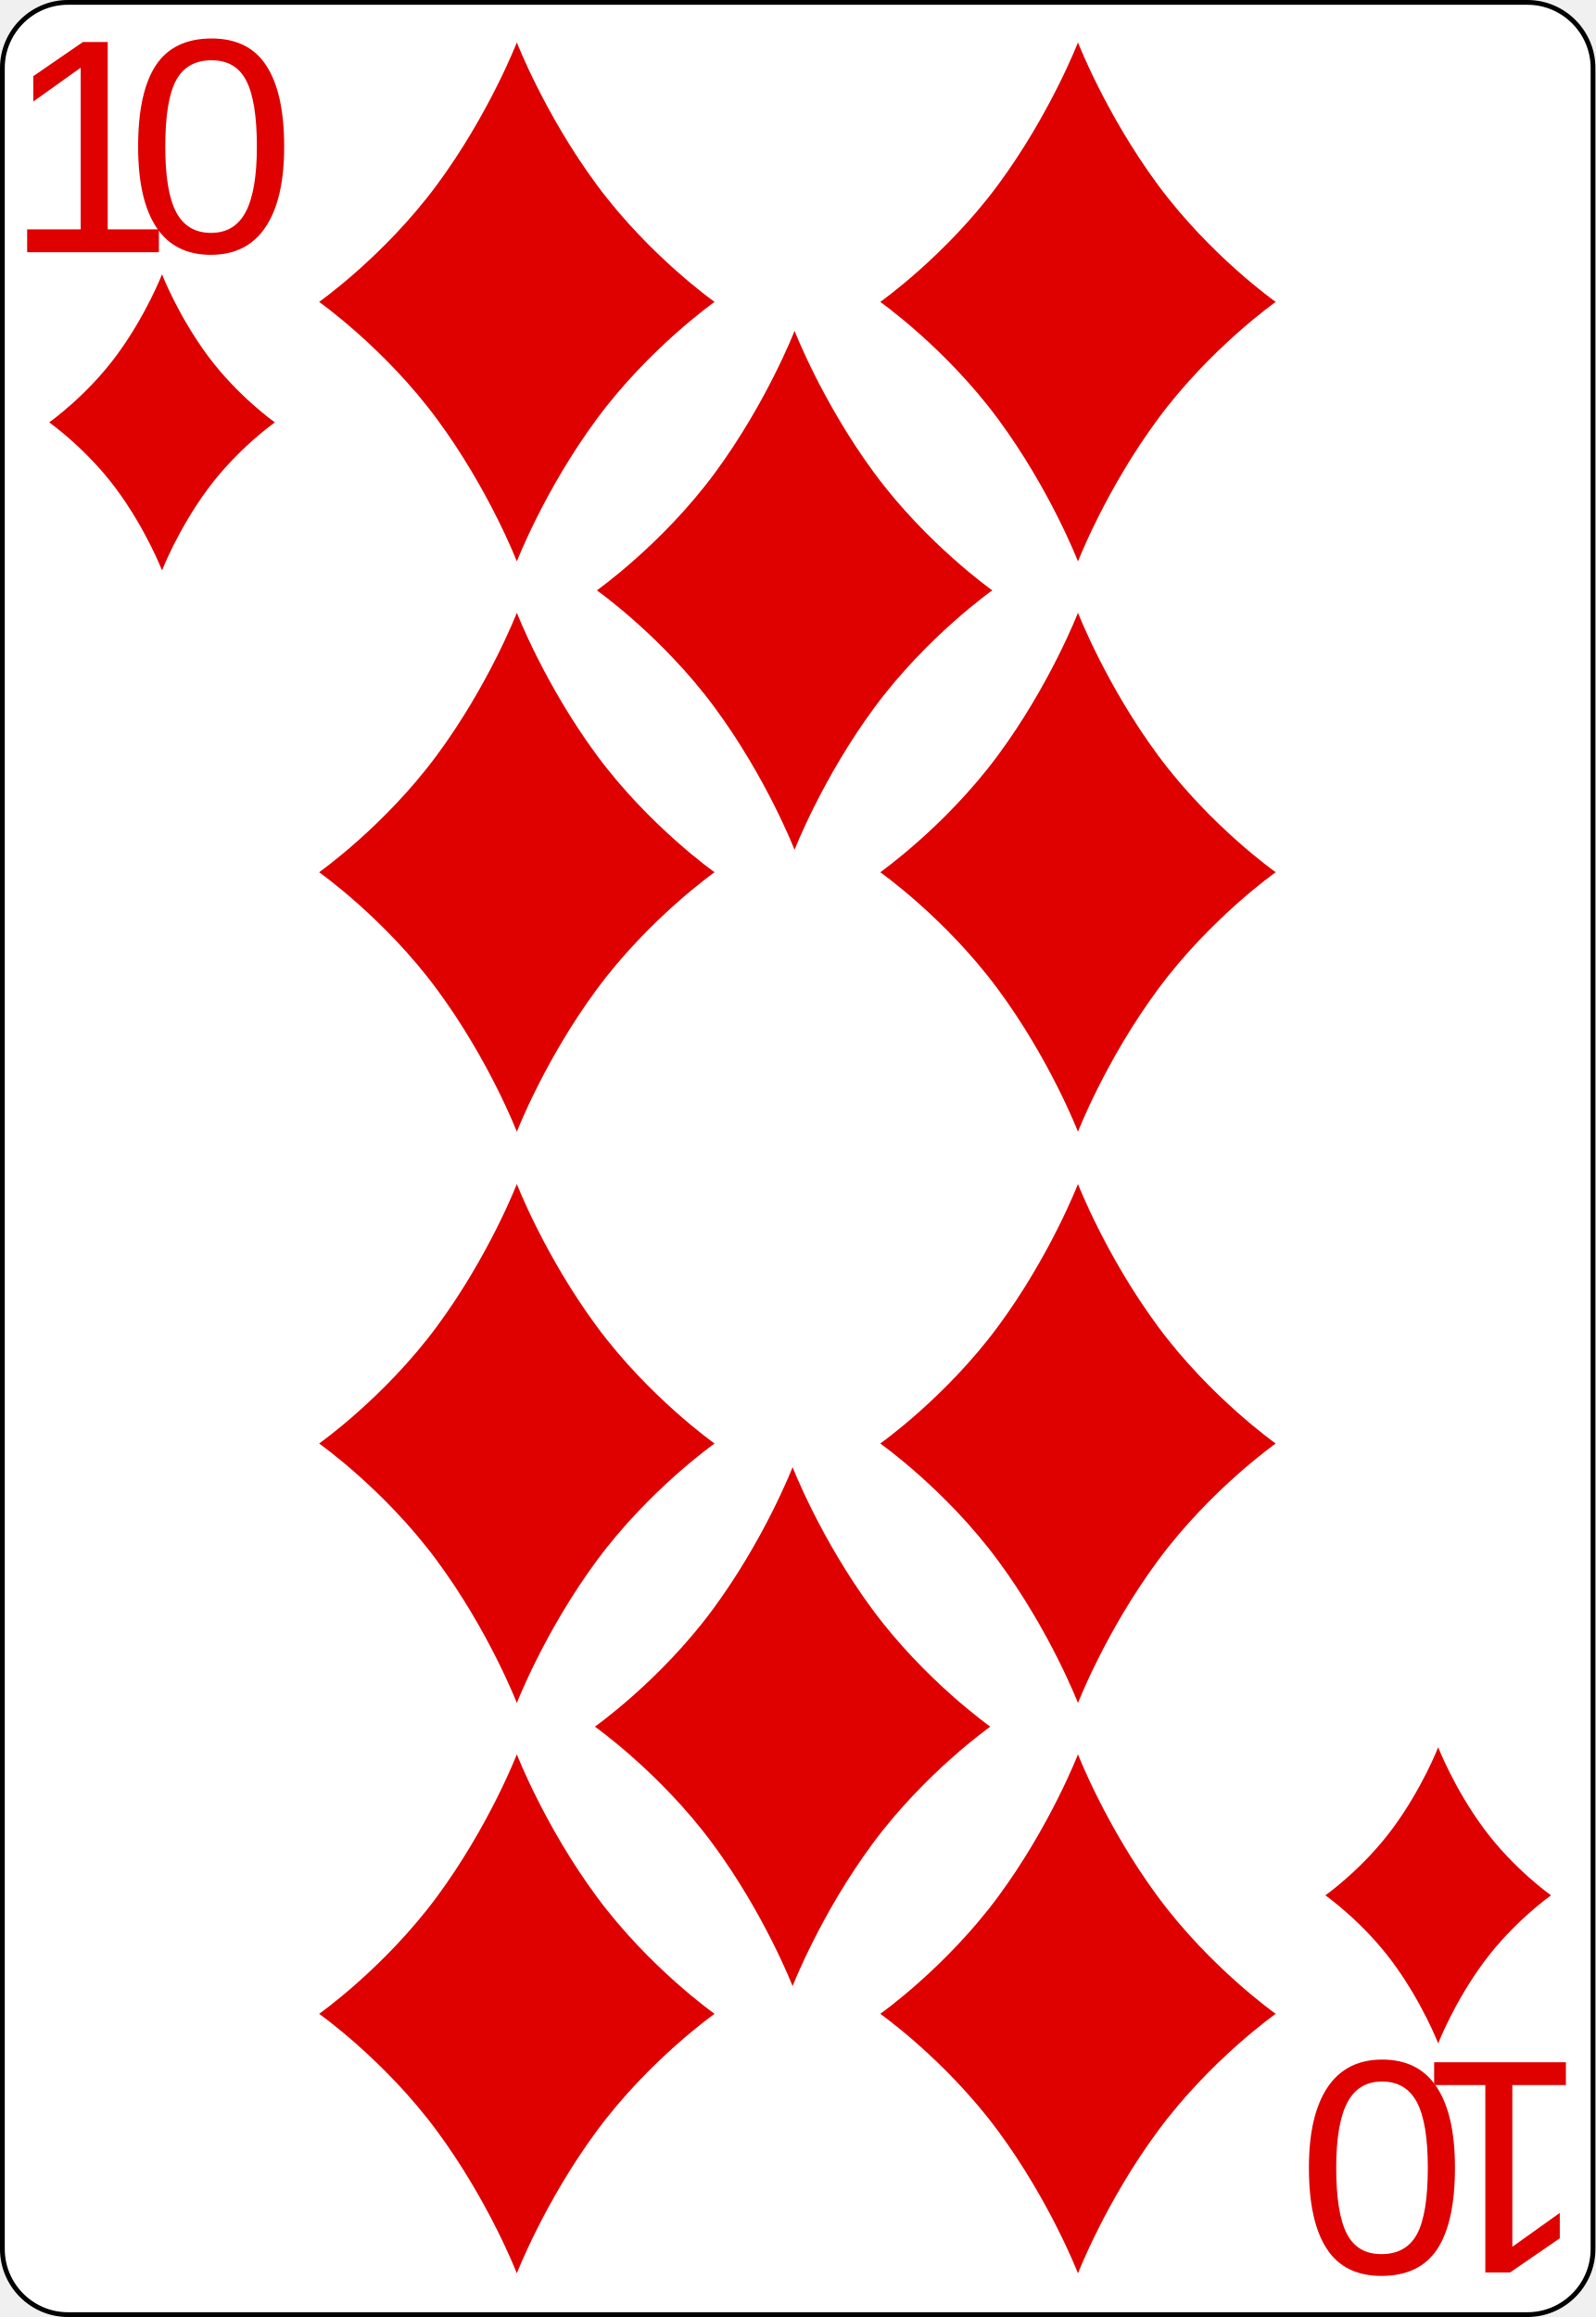
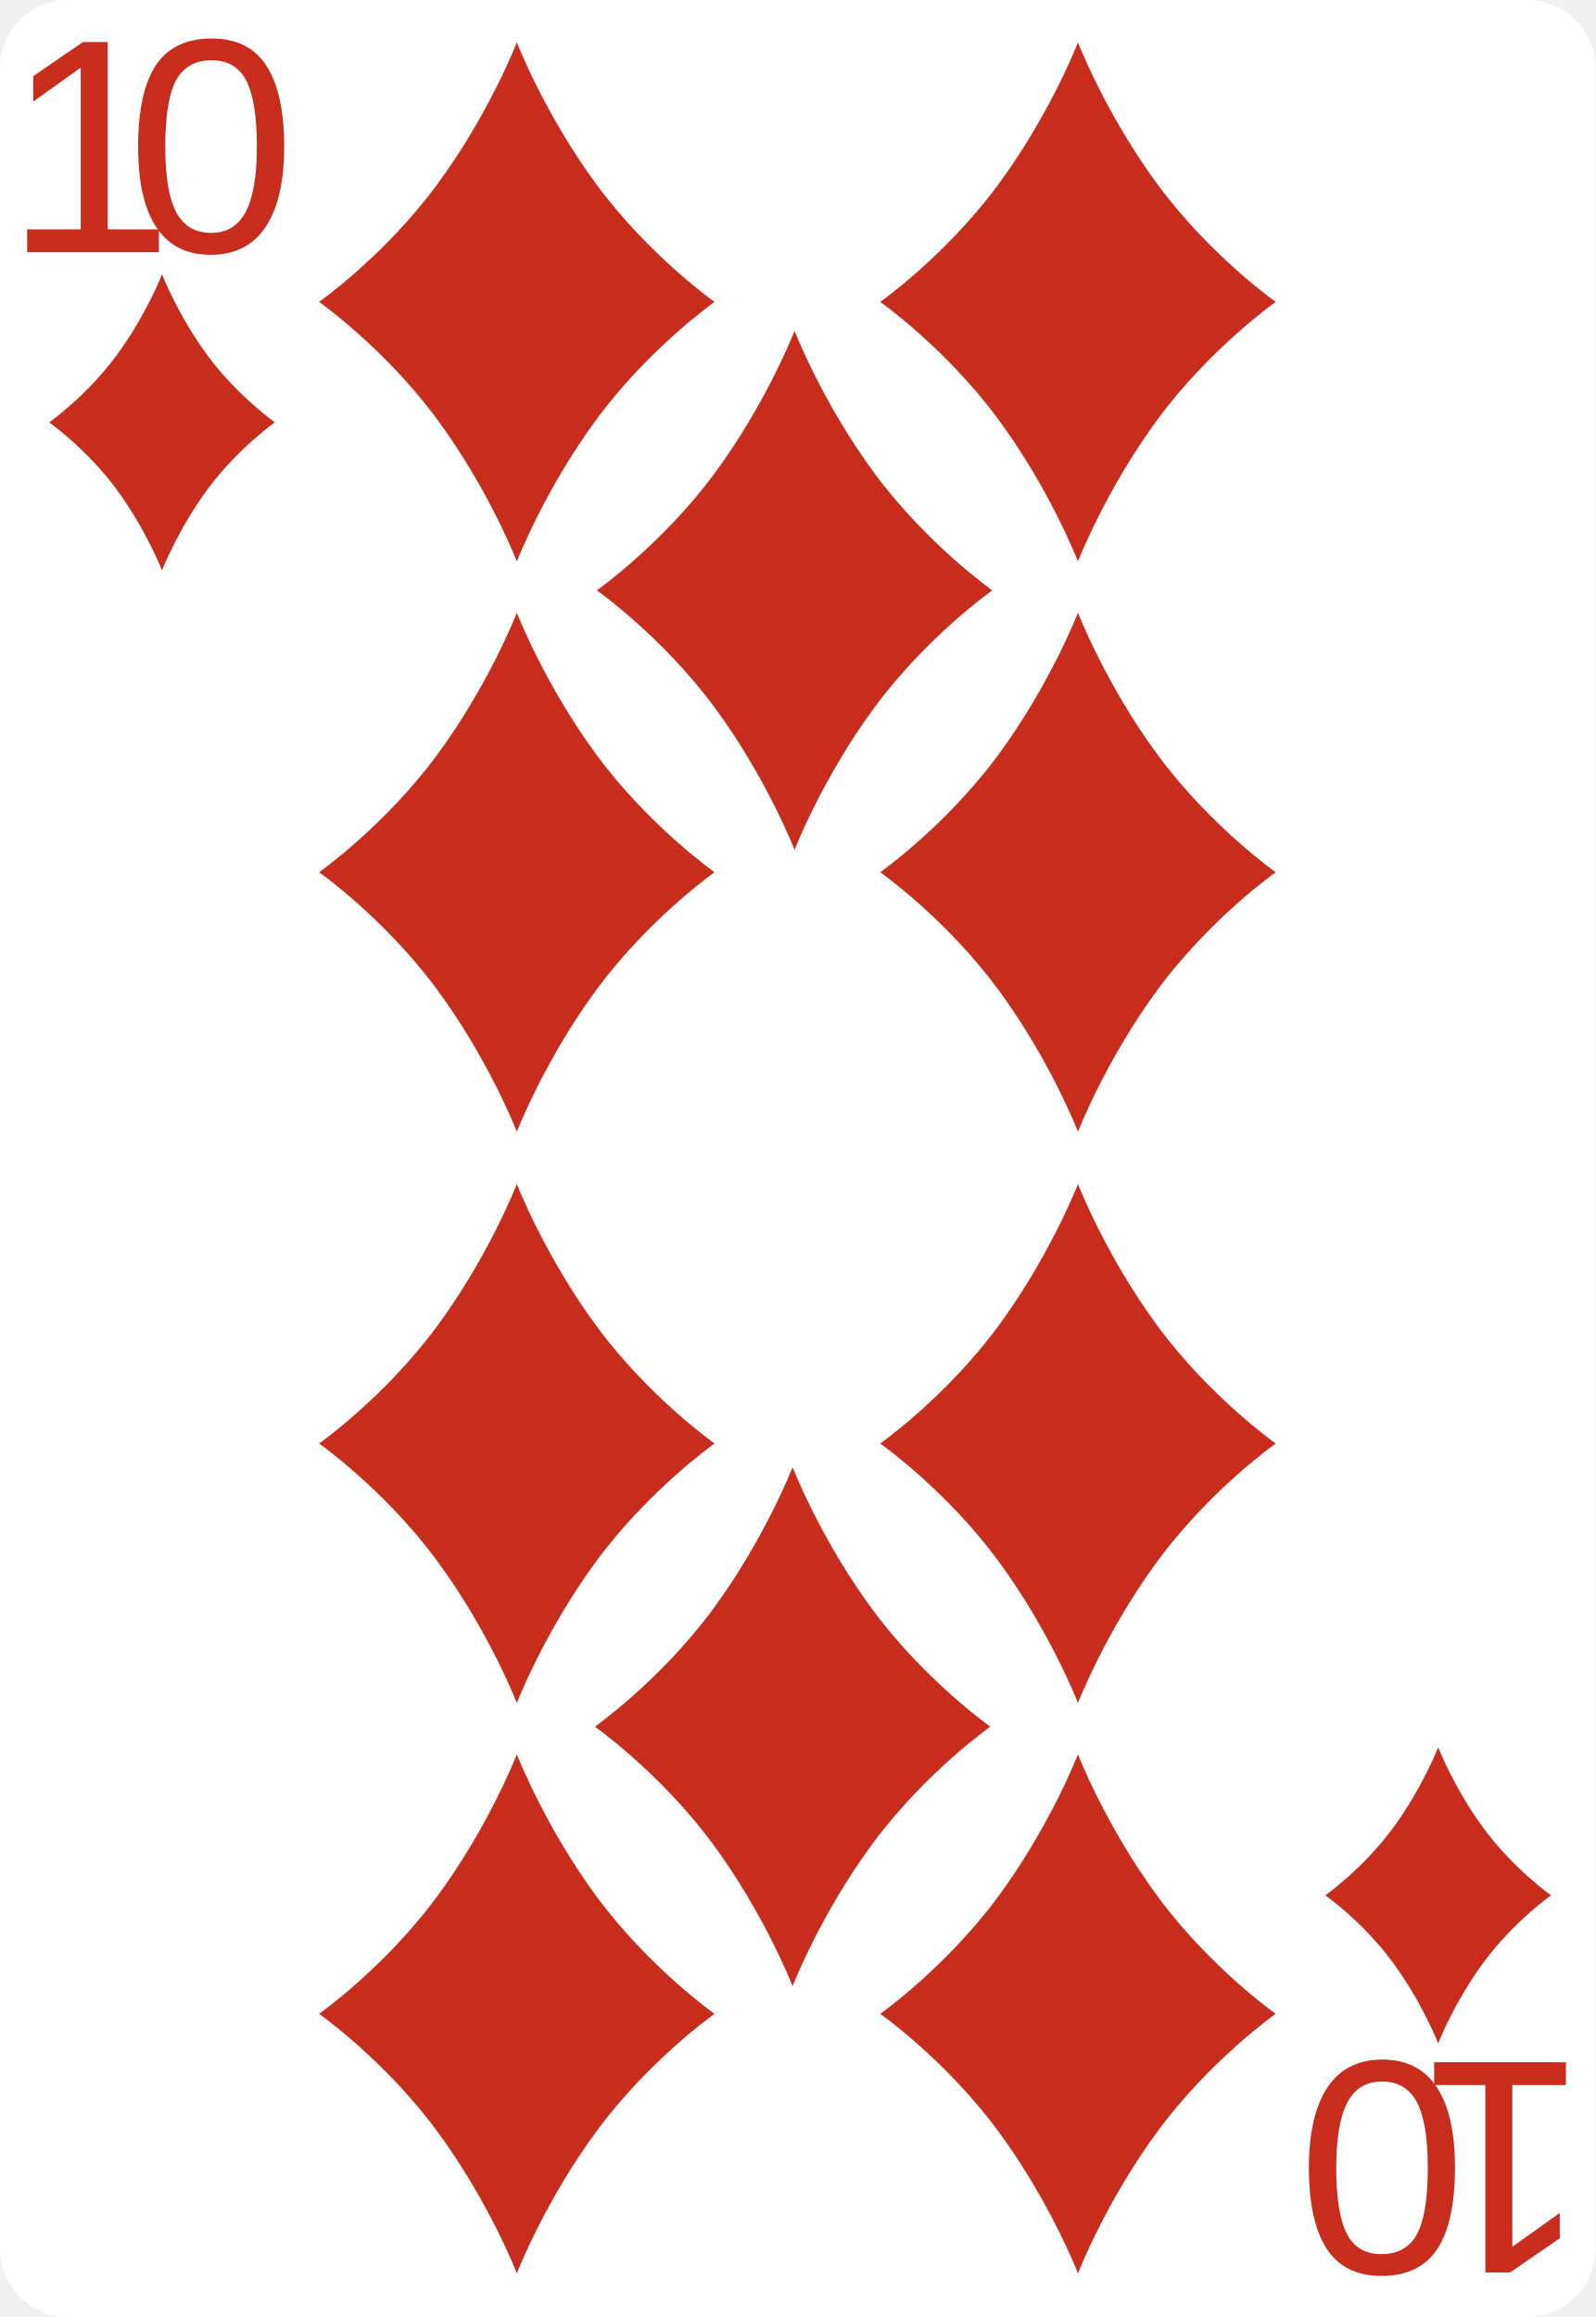
<svg xmlns="http://www.w3.org/2000/svg" xmlns:xlink="http://www.w3.org/1999/xlink" width="167.087pt" height="242.667pt" viewBox="0 0 167.087 242.667" xml:space="preserve" id="svg2" version="1.1">
  <defs id="defs41">
    <radialGradient xlink:href="#linearGradient3773" id="radialGradient3781" cx="-0.158" cy="-8.835" fx="-0.158" fy="-8.835" r="8" gradientTransform="matrix(-1.584269,-0.02349808,0.03071979,-2.477574,-0.2485638,-26.71351)" gradientUnits="userSpaceOnUse" />
    <linearGradient id="linearGradient3773">
-       <stop style="stop-color:#000000;stop-opacity:1;" offset="0" id="stop3775" />
-       <stop style="stop-color:#000000;stop-opacity:0.649;" offset="1" id="stop3777" />
+       <stop style="stop-color:#333333;stop-opacity:1;" offset="0" id="stop3775" />
+       <stop style="stop-color:#333333;stop-opacity:0.649;" offset="1" id="stop3777" />
    </linearGradient>
    <radialGradient xlink:href="#linearGradient3773" id="radialGradient3957" cx="-0.158" cy="-8.835" fx="-0.158" fy="-8.835" r="8" gradientTransform="matrix(-1.584269,-0.02349808,0.03071979,-2.477574,-0.2485638,-26.71351)" gradientUnits="userSpaceOnUse" />
    <linearGradient id="linearGradient3959">
-       <stop style="stop-color:#000000;stop-opacity:1;" offset="0" id="stop3961" />
-       <stop style="stop-color:#000000;stop-opacity:0.649;" offset="1" id="stop3963" />
+       <stop style="stop-color:#333333;stop-opacity:1;" offset="0" id="stop3961" />
+       <stop style="stop-color:#333333;stop-opacity:0.649;" offset="1" id="stop3963" />
    </linearGradient>
    <radialGradient r="81.903" fy="509.476" fx="168.025" cy="509.476" cx="168.025" gradientTransform="matrix(1.25656,-0.7774064,0.3366382,0.5361257,-221.2021,359.2426)" gradientUnits="userSpaceOnUse" id="radialGradient3975" xlink:href="#linearGradient3784-4" />
    <linearGradient id="linearGradient3784-4">
      <stop style="stop-color:#ffffff;stop-opacity:0.435;" offset="0" id="stop3786-8" />
-       <stop style="stop-color:#000000;stop-opacity:0;" offset="1" id="stop3788-6" />
+       <stop style="stop-color:#333333;stop-opacity:0;" offset="1" id="stop3788-6" />
    </linearGradient>
    <radialGradient xlink:href="#linearGradient3784-4-5" id="radialGradient3929" gradientUnits="userSpaceOnUse" gradientTransform="matrix(1.25656,-0.7774064,0.3366382,0.5361257,-221.2021,359.2426)" cx="168.025" cy="509.476" fx="168.025" fy="509.476" r="81.903" />
    <linearGradient id="linearGradient3784-4-5">
      <stop style="stop-color:#ffffff;stop-opacity:0.489;" offset="0" id="stop3786-8-0" />
-       <stop style="stop-color:#000000;stop-opacity:0;" offset="1" id="stop3788-6-3" />
+       <stop style="stop-color:#333333;stop-opacity:0;" offset="1" id="stop3788-6-3" />
    </linearGradient>
    <radialGradient xlink:href="#linearGradient3784-4-1" id="radialGradient3927" gradientUnits="userSpaceOnUse" gradientTransform="matrix(1.25656,-0.7774064,0.3366382,0.5361257,-221.2021,359.2426)" cx="168.025" cy="509.476" fx="168.025" fy="509.476" r="81.903" />
    <linearGradient id="linearGradient3784-4-1">
      <stop style="stop-color:#ffffff;stop-opacity:0.237;" offset="0" id="stop3786-8-03" />
-       <stop style="stop-color:#000000;stop-opacity:0;" offset="1" id="stop3788-6-6" />
+       <stop style="stop-color:#333333;stop-opacity:0;" offset="1" id="stop3788-6-6" />
    </linearGradient>
    <linearGradient id="linearGradient3768">
-       <stop style="stop-color:#df0000;stop-opacity:1;" offset="0" id="stop3770" />
-       <stop style="stop-color:#df0000;stop-opacity:0.672;" offset="1" id="stop3772" />
+       <stop style="stop-color:#C72C1C;stop-opacity:1;" offset="0" id="stop3770" />
+       <stop style="stop-color:#C72C1C;stop-opacity:0.672;" offset="1" id="stop3772" />
    </linearGradient>
    <linearGradient id="linearGradient3784-4-6">
      <stop style="stop-color:#ffffff;stop-opacity:0.313;" offset="0" id="stop3786-8-8" />
-       <stop style="stop-color:#000000;stop-opacity:0;" offset="1" id="stop3788-6-8" />
+       <stop style="stop-color:#333333;stop-opacity:0;" offset="1" id="stop3788-6-8" />
    </linearGradient>
    <radialGradient r="81.903" fy="492.632" fx="159.354" cy="492.632" cx="159.354" gradientTransform="matrix(1.089478,-0.715138,0.4464527,0.6562658,-244.9333,290.9185)" gradientUnits="userSpaceOnUse" id="radialGradient4013-8" xlink:href="#linearGradient3784-4-2" />
    <linearGradient id="linearGradient3784-4-2">
      <stop style="stop-color:#ffffff;stop-opacity:0.29;" offset="0" id="stop3786-8-1" />
-       <stop style="stop-color:#000000;stop-opacity:0;" offset="1" id="stop3788-6-5" />
+       <stop style="stop-color:#333333;stop-opacity:0;" offset="1" id="stop3788-6-5" />
    </linearGradient>
    <linearGradient id="linearGradient2984">
-       <stop style="stop-color:#df0000;stop-opacity:1;" offset="0" id="stop2986" />
-       <stop style="stop-color:#df0000;stop-opacity:0.641;" offset="1" id="stop2988" />
+       <stop style="stop-color:#C72C1C;stop-opacity:1;" offset="0" id="stop2986" />
+       <stop style="stop-color:#C72C1C;stop-opacity:0.641;" offset="1" id="stop2988" />
    </linearGradient>
    <linearGradient id="linearGradient3784-4-4">
      <stop style="stop-color:#ffffff;stop-opacity:0.435;" offset="0" id="stop3786-8-8-2" />
-       <stop style="stop-color:#000000;stop-opacity:0;" offset="1" id="stop3788-6-1" />
+       <stop style="stop-color:#333333;stop-opacity:0;" offset="1" id="stop3788-6-1" />
    </linearGradient>
    <radialGradient r="81.903" fy="511.223" fx="171.487" cy="511.223" cx="171.487" gradientTransform="matrix(1.152989,-0.6739155,0.3948202,0.6754904,-233.6326,270.4008)" gradientUnits="userSpaceOnUse" id="radialGradient3100" xlink:href="#linearGradient3784-4-4" />
    <radialGradient xlink:href="#linearGradient2984" id="radialGradient3137" gradientUnits="userSpaceOnUse" gradientTransform="matrix(-1.122416,0.00551393,-0.00908973,-1.85031,-0.0293938,-10.2277)" cx="1.6632675e-13" cy="-3.234" fx="1.6632675e-13" fy="-3.234" r="8" />
  </defs>
-   <g id="Layer_x0020_1" style="fill-rule:nonzero;clip-rule:nonzero;stroke:#000000;stroke-miterlimit:4;">
+   <g id="Layer_x0020_1" style="fill-rule:nonzero;clip-rule:nonzero;stroke:#FFFFFF;stroke-width:0;">
    <path style="fill:#FFFFFF;stroke-width:0.5;" d="M166.837,235.548c0,3.777-3.087,6.869-6.871,6.869H7.111c-3.775,0-6.861-3.092-6.861-6.869V7.12C0.25,3.343,3.336,0.25,7.111,0.25h152.855    c3.784,0,6.871,3.093,6.871,6.87v228.428z" id="path5" />
    <g style="stroke:none;" id="g7">
      <g id="g9">
				
			</g>
    </g>
    <g id="g15">
			
		</g>
    <g id="g19">
			
		</g>
    <g style="stroke:none;" id="g23">
      <g id="g25">
				
			</g>
    </g>
    <g style="stroke:none;" id="g31">
      <g id="g33">
				
			</g>
    </g>
  </g>
-   <text xml:space="preserve" style="font-size:32px;font-style:normal;font-weight:normal;line-height:125%;letter-spacing:0px;word-spacing:0px;fill:#df0000;fill-opacity:1;stroke:none;font-family:Bitstream Vera Sans" x="0.408" y="26.413" id="text3788">
-     <tspan id="tspan3790" x="0.408" y="26.413" style="font-style:normal;font-variant:normal;font-weight:normal;font-stretch:normal;fill:#df0000;fill-opacity:1;font-family:Arial;-inkscape-font-specification:Arial">1</tspan>
+   <text xml:space="preserve" style="font-size:32px;font-style:normal;font-weight:normal;line-height:125%;letter-spacing:0px;word-spacing:0px;fill:#C72C1C;fill-opacity:1;stroke:none;font-family:Bitstream Vera Sans" x="0.408" y="26.413" id="text3788">
+     <tspan id="tspan3790" x="0.408" y="26.413" style="font-style:normal;font-variant:normal;font-weight:normal;font-stretch:normal;fill:#C72C1C;fill-opacity:1;font-family:Arial;-inkscape-font-specification:Arial">1</tspan>
  </text>
  <g transform="matrix(1.476906,0,0,1.476906,16.9681,44.23616)" id="layer1-2-6">
-     <path style="fill:#df0000" id="dl-6" d="M 3.243,-4.725 C 1.126,-7.589 0,-10.5 0,-10.5 c 0,0 -1.126,2.911 -3.243,5.775 C -5.361,-1.862 -8,0 -8,0 -8,0 -5.361,1.861 -3.243,4.726 -1.126,7.589 0,10.5 0,10.5 0,10.5 1.126,7.589 3.243,4.726 5.361,1.861 8,0 8,0 8,0 5.361,-1.862 3.243,-4.725 z" />
+     <path style="fill:#C72C1C" id="dl-6" d="M 3.243,-4.725 C 1.126,-7.589 0,-10.5 0,-10.5 c 0,0 -1.126,2.911 -3.243,5.775 C -5.361,-1.862 -8,0 -8,0 -8,0 -5.361,1.861 -3.243,4.726 -1.126,7.589 0,10.5 0,10.5 0,10.5 1.126,7.589 3.243,4.726 5.361,1.861 8,0 8,0 8,0 5.361,-1.862 3.243,-4.725 z" />
  </g>
  <g transform="matrix(1.476906,0,0,1.476906,150.6209,198.5035)" id="layer1-2-6-4">
-     <path style="fill:#df0000" id="dl-6-9" d="M 3.243,-4.725 C 1.126,-7.589 0,-10.5 0,-10.5 c 0,0 -1.126,2.911 -3.243,5.775 C -5.361,-1.862 -8,0 -8,0 -8,0 -5.361,1.861 -3.243,4.726 -1.126,7.589 0,10.5 0,10.5 0,10.5 1.126,7.589 3.243,4.726 5.361,1.861 8,0 8,0 8,0 5.361,-1.862 3.243,-4.725 z" />
+     <path style="fill:#C72C1C" id="dl-6-9" d="M 3.243,-4.725 C 1.126,-7.589 0,-10.5 0,-10.5 c 0,0 -1.126,2.911 -3.243,5.775 C -5.361,-1.862 -8,0 -8,0 -8,0 -5.361,1.861 -3.243,4.726 -1.126,7.589 0,10.5 0,10.5 0,10.5 1.126,7.589 3.243,4.726 5.361,1.861 8,0 8,0 8,0 5.361,-1.862 3.243,-4.725 z" />
  </g>
  <g transform="matrix(2.588291,0,0,2.588291,54.12873,210.9147)" id="layer1-2-6-8-8">
-     <path style="fill:#df0000" id="dl-6-8-8" d="M 3.243,-4.725 C 1.126,-7.589 0,-10.5 0,-10.5 c 0,0 -1.126,2.911 -3.243,5.775 C -5.361,-1.862 -8,0 -8,0 -8,0 -5.361,1.861 -3.243,4.726 -1.126,7.589 0,10.5 0,10.5 0,10.5 1.126,7.589 3.243,4.726 5.361,1.861 8,0 8,0 8,0 5.361,-1.862 3.243,-4.725 z" />
+     <path style="fill:#C72C1C" id="dl-6-8-8" d="M 3.243,-4.725 C 1.126,-7.589 0,-10.5 0,-10.5 c 0,0 -1.126,2.911 -3.243,5.775 C -5.361,-1.862 -8,0 -8,0 -8,0 -5.361,1.861 -3.243,4.726 -1.126,7.589 0,10.5 0,10.5 0,10.5 1.126,7.589 3.243,4.726 5.361,1.861 8,0 8,0 8,0 5.361,-1.862 3.243,-4.725 z" />
  </g>
  <g transform="matrix(2.588291,0,0,2.588291,54.12873,31.61954)" id="layer1-2-6-8-2-4">
-     <path style="fill:#df0000" id="dl-6-8-6-3" d="M 3.243,-4.725 C 1.126,-7.589 0,-10.5 0,-10.5 c 0,0 -1.126,2.911 -3.243,5.775 C -5.361,-1.862 -8,0 -8,0 -8,0 -5.361,1.861 -3.243,4.726 -1.126,7.589 0,10.5 0,10.5 0,10.5 1.126,7.589 3.243,4.726 5.361,1.861 8,0 8,0 8,0 5.361,-1.862 3.243,-4.725 z" />
+     <path style="fill:#C72C1C" id="dl-6-8-6-3" d="M 3.243,-4.725 C 1.126,-7.589 0,-10.5 0,-10.5 c 0,0 -1.126,2.911 -3.243,5.775 C -5.361,-1.862 -8,0 -8,0 -8,0 -5.361,1.861 -3.243,4.726 -1.126,7.589 0,10.5 0,10.5 0,10.5 1.126,7.589 3.243,4.726 5.361,1.861 8,0 8,0 8,0 5.361,-1.862 3.243,-4.725 z" />
  </g>
  <g transform="matrix(2.588291,0,0,2.588291,54.12873,151.1827)" id="layer1-2-6-8-2-8-1">
-     <path style="fill:#df0000" id="dl-6-8-6-8-4" d="M 3.243,-4.725 C 1.126,-7.589 0,-10.5 0,-10.5 c 0,0 -1.126,2.911 -3.243,5.775 C -5.361,-1.862 -8,0 -8,0 -8,0 -5.361,1.861 -3.243,4.726 -1.126,7.589 0,10.5 0,10.5 0,10.5 1.126,7.589 3.243,4.726 5.361,1.861 8,0 8,0 8,0 5.361,-1.862 3.243,-4.725 z" />
+     <path style="fill:#C72C1C" id="dl-6-8-6-8-4" d="M 3.243,-4.725 C 1.126,-7.589 0,-10.5 0,-10.5 c 0,0 -1.126,2.911 -3.243,5.775 C -5.361,-1.862 -8,0 -8,0 -8,0 -5.361,1.861 -3.243,4.726 -1.126,7.589 0,10.5 0,10.5 0,10.5 1.126,7.589 3.243,4.726 5.361,1.861 8,0 8,0 8,0 5.361,-1.862 3.243,-4.725 z" />
  </g>
  <g transform="matrix(2.588291,0,0,2.588291,54.12873,91.35154)" id="layer1-2-6-8-2-8-1-4">
-     <path style="fill:#df0000" id="dl-6-8-6-8-4-9" d="M 3.243,-4.725 C 1.126,-7.589 0,-10.5 0,-10.5 c 0,0 -1.126,2.911 -3.243,5.775 C -5.361,-1.862 -8,0 -8,0 -8,0 -5.361,1.861 -3.243,4.726 -1.126,7.589 0,10.5 0,10.5 0,10.5 1.126,7.589 3.243,4.726 5.361,1.861 8,0 8,0 8,0 5.361,-1.862 3.243,-4.725 z" />
+     <path style="fill:#C72C1C" id="dl-6-8-6-8-4-9" d="M 3.243,-4.725 C 1.126,-7.589 0,-10.5 0,-10.5 c 0,0 -1.126,2.911 -3.243,5.775 C -5.361,-1.862 -8,0 -8,0 -8,0 -5.361,1.861 -3.243,4.726 -1.126,7.589 0,10.5 0,10.5 0,10.5 1.126,7.589 3.243,4.726 5.361,1.861 8,0 8,0 8,0 5.361,-1.862 3.243,-4.725 z" />
  </g>
  <g transform="matrix(2.588291,0,0,2.588291,112.8959,210.9147)" id="layer1-2-6-8-8-9">
-     <path style="fill:#df0000" id="dl-6-8-8-4" d="M 3.243,-4.725 C 1.126,-7.589 0,-10.5 0,-10.5 c 0,0 -1.126,2.911 -3.243,5.775 C -5.361,-1.862 -8,0 -8,0 -8,0 -5.361,1.861 -3.243,4.726 -1.126,7.589 0,10.5 0,10.5 0,10.5 1.126,7.589 3.243,4.726 5.361,1.861 8,0 8,0 8,0 5.361,-1.862 3.243,-4.725 z" />
+     <path style="fill:#C72C1C" id="dl-6-8-8-4" d="M 3.243,-4.725 C 1.126,-7.589 0,-10.5 0,-10.5 c 0,0 -1.126,2.911 -3.243,5.775 C -5.361,-1.862 -8,0 -8,0 -8,0 -5.361,1.861 -3.243,4.726 -1.126,7.589 0,10.5 0,10.5 0,10.5 1.126,7.589 3.243,4.726 5.361,1.861 8,0 8,0 8,0 5.361,-1.862 3.243,-4.725 z" />
  </g>
  <g transform="matrix(2.588291,0,0,2.588291,112.8959,31.61955)" id="layer1-2-6-8-2-4-9">
-     <path style="fill:#df0000" id="dl-6-8-6-3-0" d="M 3.243,-4.725 C 1.126,-7.589 0,-10.5 0,-10.5 c 0,0 -1.126,2.911 -3.243,5.775 C -5.361,-1.862 -8,0 -8,0 -8,0 -5.361,1.861 -3.243,4.726 -1.126,7.589 0,10.5 0,10.5 0,10.5 1.126,7.589 3.243,4.726 5.361,1.861 8,0 8,0 8,0 5.361,-1.862 3.243,-4.725 z" />
+     <path style="fill:#C72C1C" id="dl-6-8-6-3-0" d="M 3.243,-4.725 C 1.126,-7.589 0,-10.5 0,-10.5 c 0,0 -1.126,2.911 -3.243,5.775 C -5.361,-1.862 -8,0 -8,0 -8,0 -5.361,1.861 -3.243,4.726 -1.126,7.589 0,10.5 0,10.5 0,10.5 1.126,7.589 3.243,4.726 5.361,1.861 8,0 8,0 8,0 5.361,-1.862 3.243,-4.725 z" />
  </g>
  <g transform="matrix(2.588291,0,0,2.588291,112.8959,151.1827)" id="layer1-2-6-8-2-8-1-9">
-     <path style="fill:#df0000" id="dl-6-8-6-8-4-1" d="M 3.243,-4.725 C 1.126,-7.589 0,-10.5 0,-10.5 c 0,0 -1.126,2.911 -3.243,5.775 C -5.361,-1.862 -8,0 -8,0 -8,0 -5.361,1.861 -3.243,4.726 -1.126,7.589 0,10.5 0,10.5 0,10.5 1.126,7.589 3.243,4.726 5.361,1.861 8,0 8,0 8,0 5.361,-1.862 3.243,-4.725 z" />
+     <path style="fill:#C72C1C" id="dl-6-8-6-8-4-1" d="M 3.243,-4.725 C 1.126,-7.589 0,-10.5 0,-10.5 c 0,0 -1.126,2.911 -3.243,5.775 C -5.361,-1.862 -8,0 -8,0 -8,0 -5.361,1.861 -3.243,4.726 -1.126,7.589 0,10.5 0,10.5 0,10.5 1.126,7.589 3.243,4.726 5.361,1.861 8,0 8,0 8,0 5.361,-1.862 3.243,-4.725 z" />
  </g>
  <g transform="matrix(2.588291,0,0,2.588291,112.8959,91.35154)" id="layer1-2-6-8-2-8-1-4-7">
-     <path style="fill:#df0000" id="dl-6-8-6-8-4-9-7" d="M 3.243,-4.725 C 1.126,-7.589 0,-10.5 0,-10.5 c 0,0 -1.126,2.911 -3.243,5.775 C -5.361,-1.862 -8,0 -8,0 -8,0 -5.361,1.861 -3.243,4.726 -1.126,7.589 0,10.5 0,10.5 0,10.5 1.126,7.589 3.243,4.726 5.361,1.861 8,0 8,0 8,0 5.361,-1.862 3.243,-4.725 z" />
+     <path style="fill:#C72C1C" id="dl-6-8-6-8-4-9-7" d="M 3.243,-4.725 C 1.126,-7.589 0,-10.5 0,-10.5 c 0,0 -1.126,2.911 -3.243,5.775 C -5.361,-1.862 -8,0 -8,0 -8,0 -5.361,1.861 -3.243,4.726 -1.126,7.589 0,10.5 0,10.5 0,10.5 1.126,7.589 3.243,4.726 5.361,1.861 8,0 8,0 8,0 5.361,-1.862 3.243,-4.725 z" />
  </g>
  <g transform="matrix(2.588291,0,0,2.588291,83.21339,61.82895)" id="layer1-2-6-8-2-4-8">
-     <path style="fill:#df0000" id="dl-6-8-6-3-5" d="M 3.243,-4.725 C 1.126,-7.589 0,-10.5 0,-10.5 c 0,0 -1.126,2.911 -3.243,5.775 C -5.361,-1.862 -8,0 -8,0 -8,0 -5.361,1.861 -3.243,4.726 -1.126,7.589 0,10.5 0,10.5 0,10.5 1.126,7.589 3.243,4.726 5.361,1.861 8,0 8,0 8,0 5.361,-1.862 3.243,-4.725 z" />
+     <path style="fill:#C72C1C" id="dl-6-8-6-3-5" d="M 3.243,-4.725 C 1.126,-7.589 0,-10.5 0,-10.5 c 0,0 -1.126,2.911 -3.243,5.775 C -5.361,-1.862 -8,0 -8,0 -8,0 -5.361,1.861 -3.243,4.726 -1.126,7.589 0,10.5 0,10.5 0,10.5 1.126,7.589 3.243,4.726 5.361,1.861 8,0 8,0 8,0 5.361,-1.862 3.243,-4.725 z" />
  </g>
  <g transform="matrix(2.588291,0,0,2.588291,83.00803,180.8381)" id="layer1-2-6-8-2-4-8-8">
-     <path style="fill:#df0000" id="dl-6-8-6-3-5-8" d="M 3.243,-4.725 C 1.126,-7.589 0,-10.5 0,-10.5 c 0,0 -1.126,2.911 -3.243,5.775 C -5.361,-1.862 -8,0 -8,0 -8,0 -5.361,1.861 -3.243,4.726 -1.126,7.589 0,10.5 0,10.5 0,10.5 1.126,7.589 3.243,4.726 5.361,1.861 8,0 8,0 8,0 5.361,-1.862 3.243,-4.725 z" />
+     <path style="fill:#C72C1C" id="dl-6-8-6-3-5-8" d="M 3.243,-4.725 C 1.126,-7.589 0,-10.5 0,-10.5 c 0,0 -1.126,2.911 -3.243,5.775 C -5.361,-1.862 -8,0 -8,0 -8,0 -5.361,1.861 -3.243,4.726 -1.126,7.589 0,10.5 0,10.5 0,10.5 1.126,7.589 3.243,4.726 5.361,1.861 8,0 8,0 8,0 5.361,-1.862 3.243,-4.725 z" />
  </g>
-   <text xml:space="preserve" style="font-size:32px;font-style:normal;font-weight:normal;line-height:125%;letter-spacing:0px;word-spacing:0px;fill:#df0000;fill-opacity:1;stroke:none;font-family:Bitstream Vera Sans" x="13.216" y="26.376" id="text3788-43">
-     <tspan id="tspan3790-1" x="13.216" y="26.376" style="font-style:normal;font-variant:normal;font-weight:normal;font-stretch:normal;fill:#df0000;fill-opacity:1;font-family:Arial;-inkscape-font-specification:Arial">0</tspan>
+   <text xml:space="preserve" style="font-size:32px;font-style:normal;font-weight:normal;line-height:125%;letter-spacing:0px;word-spacing:0px;fill:#C72C1C;fill-opacity:1;stroke:none;font-family:Bitstream Vera Sans" x="13.216" y="26.376" id="text3788-43">
+     <tspan id="tspan3790-1" x="13.216" y="26.376" style="font-style:normal;font-variant:normal;font-weight:normal;font-stretch:normal;fill:#C72C1C;fill-opacity:1;font-family:Arial;-inkscape-font-specification:Arial">0</tspan>
  </text>
-   <text xml:space="preserve" style="font-size:32px;font-style:normal;font-weight:normal;line-height:125%;letter-spacing:0px;word-spacing:0px;fill:#df0000;fill-opacity:1;stroke:none;font-family:Bitstream Vera Sans" x="-166.435" y="-215.984" id="text3788-4" transform="scale(-1,-1)">
-     <tspan id="tspan3790-9" x="-166.435" y="-215.984" style="font-style:normal;font-variant:normal;font-weight:normal;font-stretch:normal;fill:#df0000;fill-opacity:1;font-family:Arial;-inkscape-font-specification:Arial">1</tspan>
+   <text xml:space="preserve" style="font-size:32px;font-style:normal;font-weight:normal;line-height:125%;letter-spacing:0px;word-spacing:0px;fill:#C72C1C;fill-opacity:1;stroke:none;font-family:Bitstream Vera Sans" x="-166.435" y="-215.984" id="text3788-4" transform="scale(-1,-1)">
+     <tspan id="tspan3790-9" x="-166.435" y="-215.984" style="font-style:normal;font-variant:normal;font-weight:normal;font-stretch:normal;fill:#C72C1C;fill-opacity:1;font-family:Arial;-inkscape-font-specification:Arial">1</tspan>
  </text>
-   <text xml:space="preserve" style="font-size:32px;font-style:normal;font-weight:normal;line-height:125%;letter-spacing:0px;word-spacing:0px;fill:#df0000;fill-opacity:1;stroke:none;font-family:Bitstream Vera Sans" x="-153.627" y="-216.021" id="text3788-43-2" transform="scale(-1,-1)">
-     <tspan id="tspan3790-1-0" x="-153.627" y="-216.021" style="font-style:normal;font-variant:normal;font-weight:normal;font-stretch:normal;fill:#df0000;fill-opacity:1;font-family:Arial;-inkscape-font-specification:Arial">0</tspan>
+   <text xml:space="preserve" style="font-size:32px;font-style:normal;font-weight:normal;line-height:125%;letter-spacing:0px;word-spacing:0px;fill:#C72C1C;fill-opacity:1;stroke:none;font-family:Bitstream Vera Sans" x="-153.627" y="-216.021" id="text3788-43-2" transform="scale(-1,-1)">
+     <tspan id="tspan3790-1-0" x="-153.627" y="-216.021" style="font-style:normal;font-variant:normal;font-weight:normal;font-stretch:normal;fill:#C72C1C;fill-opacity:1;font-family:Arial;-inkscape-font-specification:Arial">0</tspan>
  </text>
</svg>
